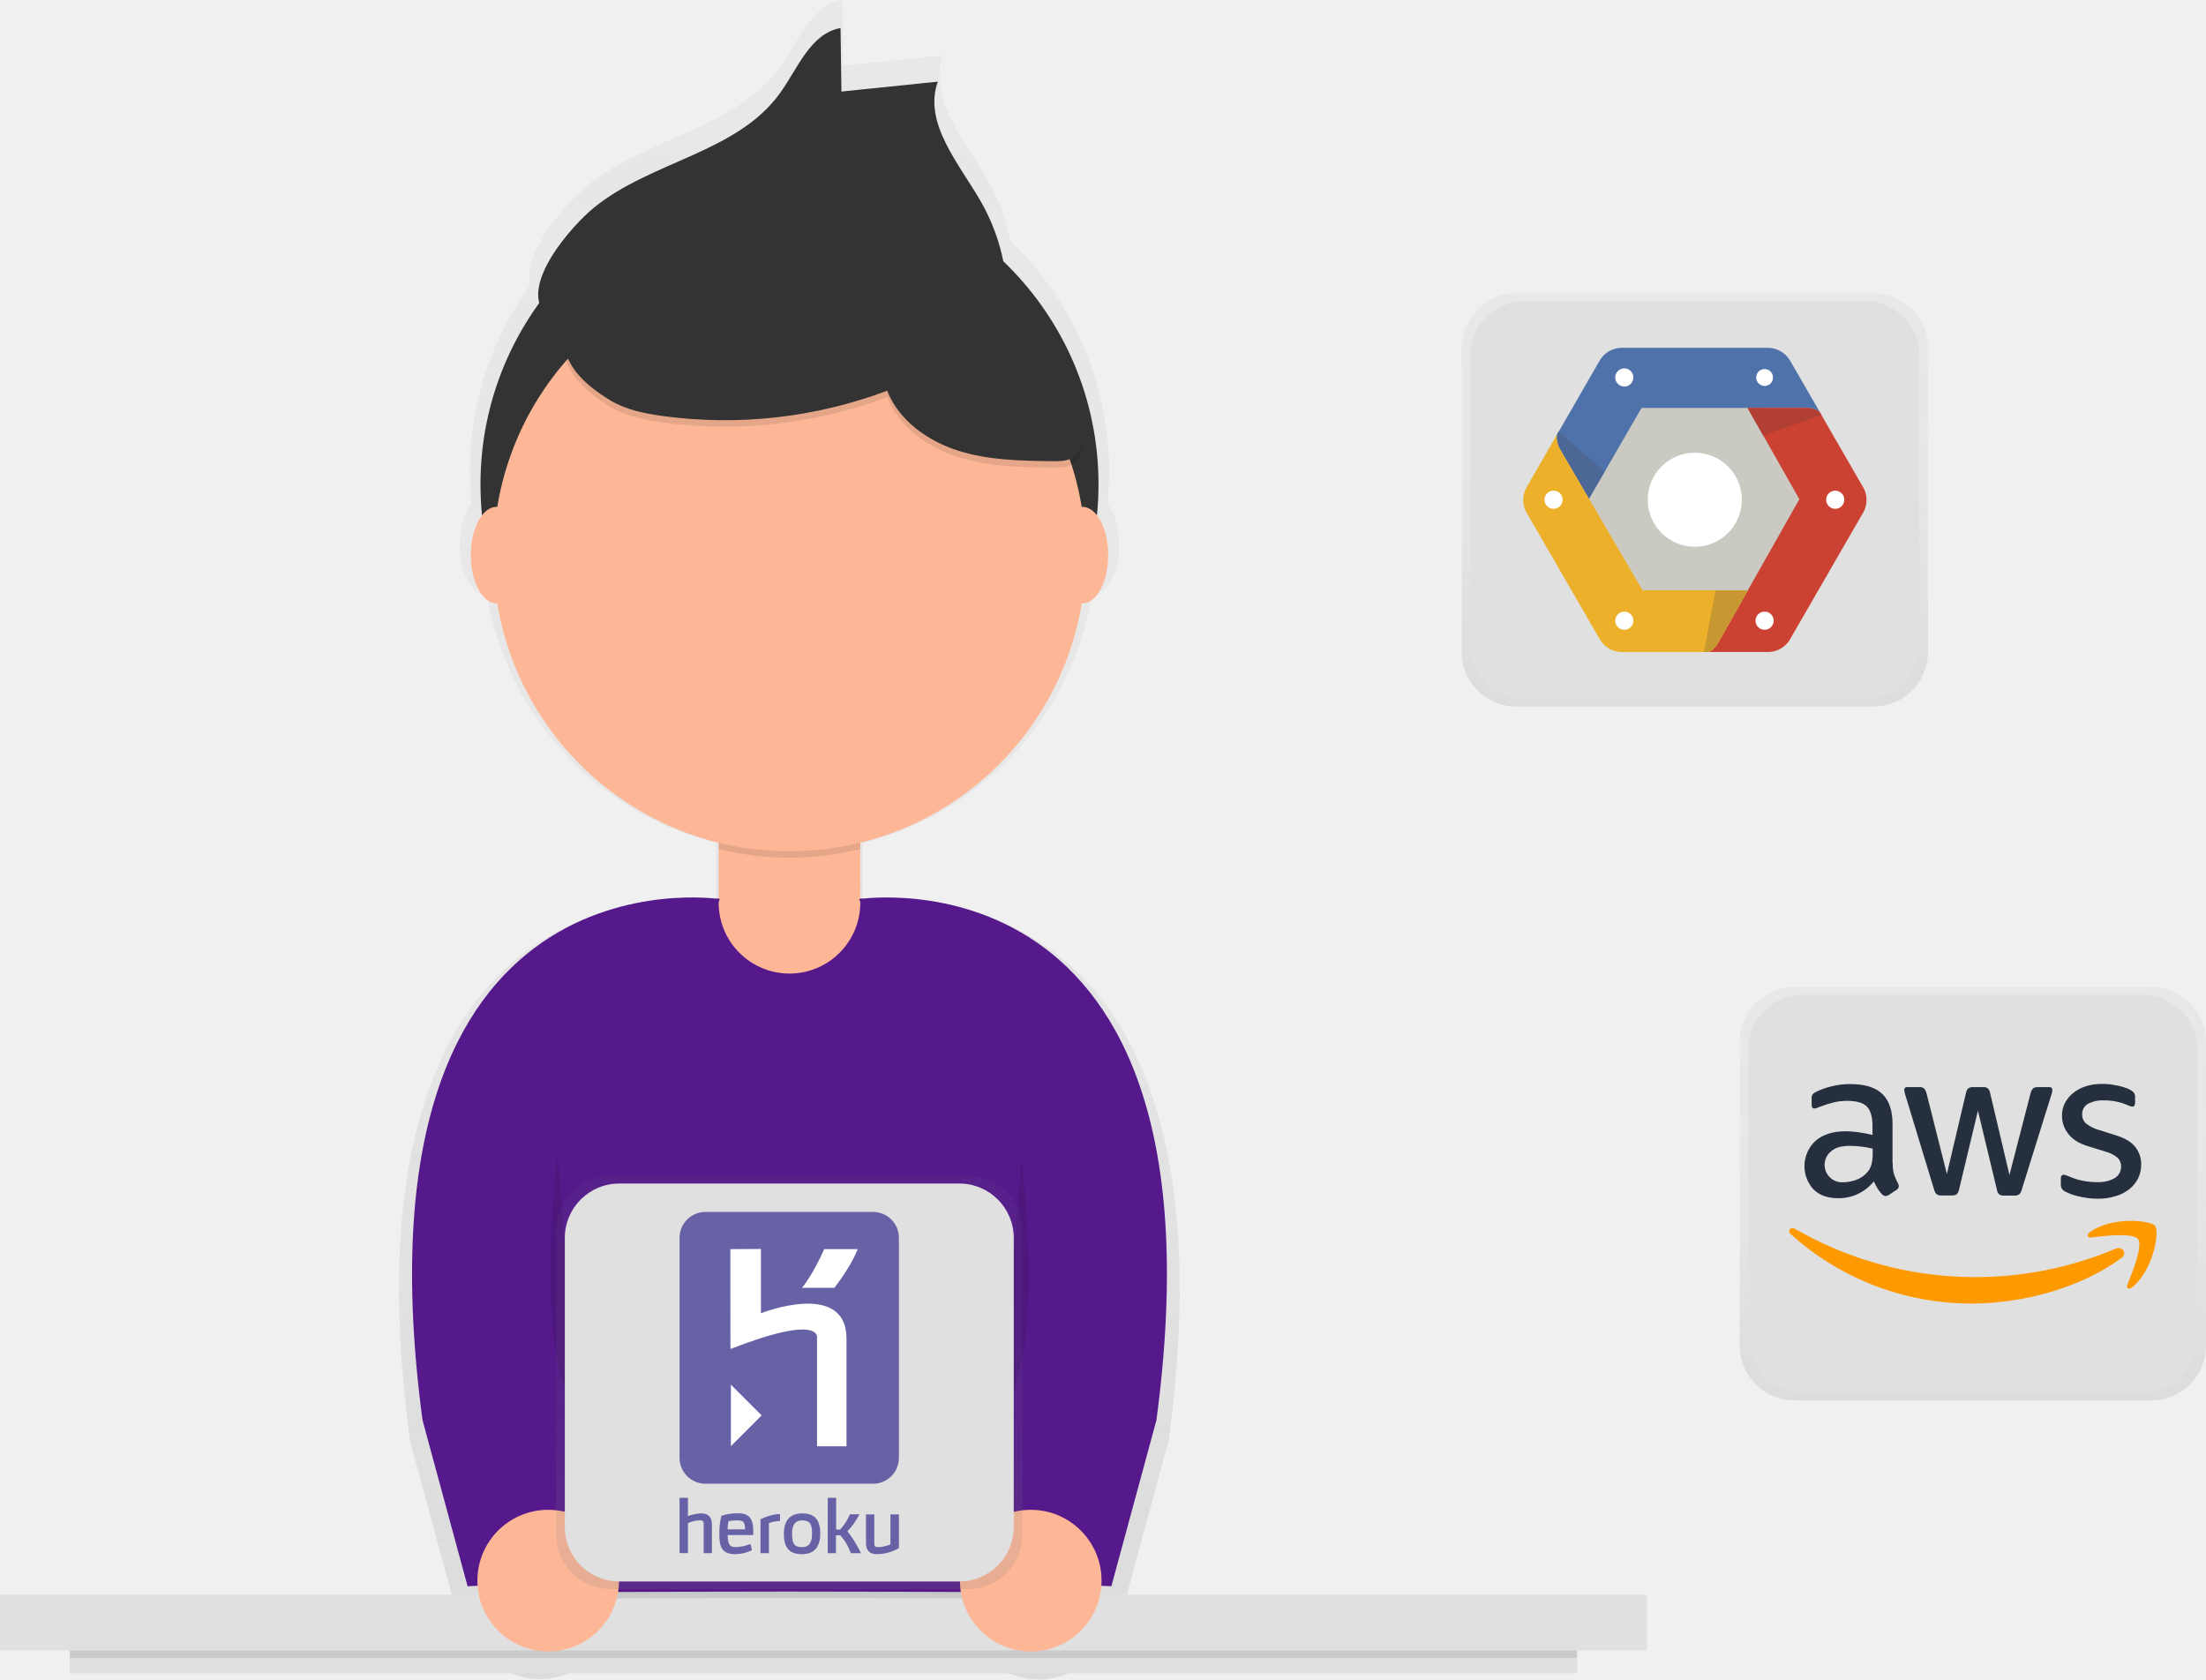
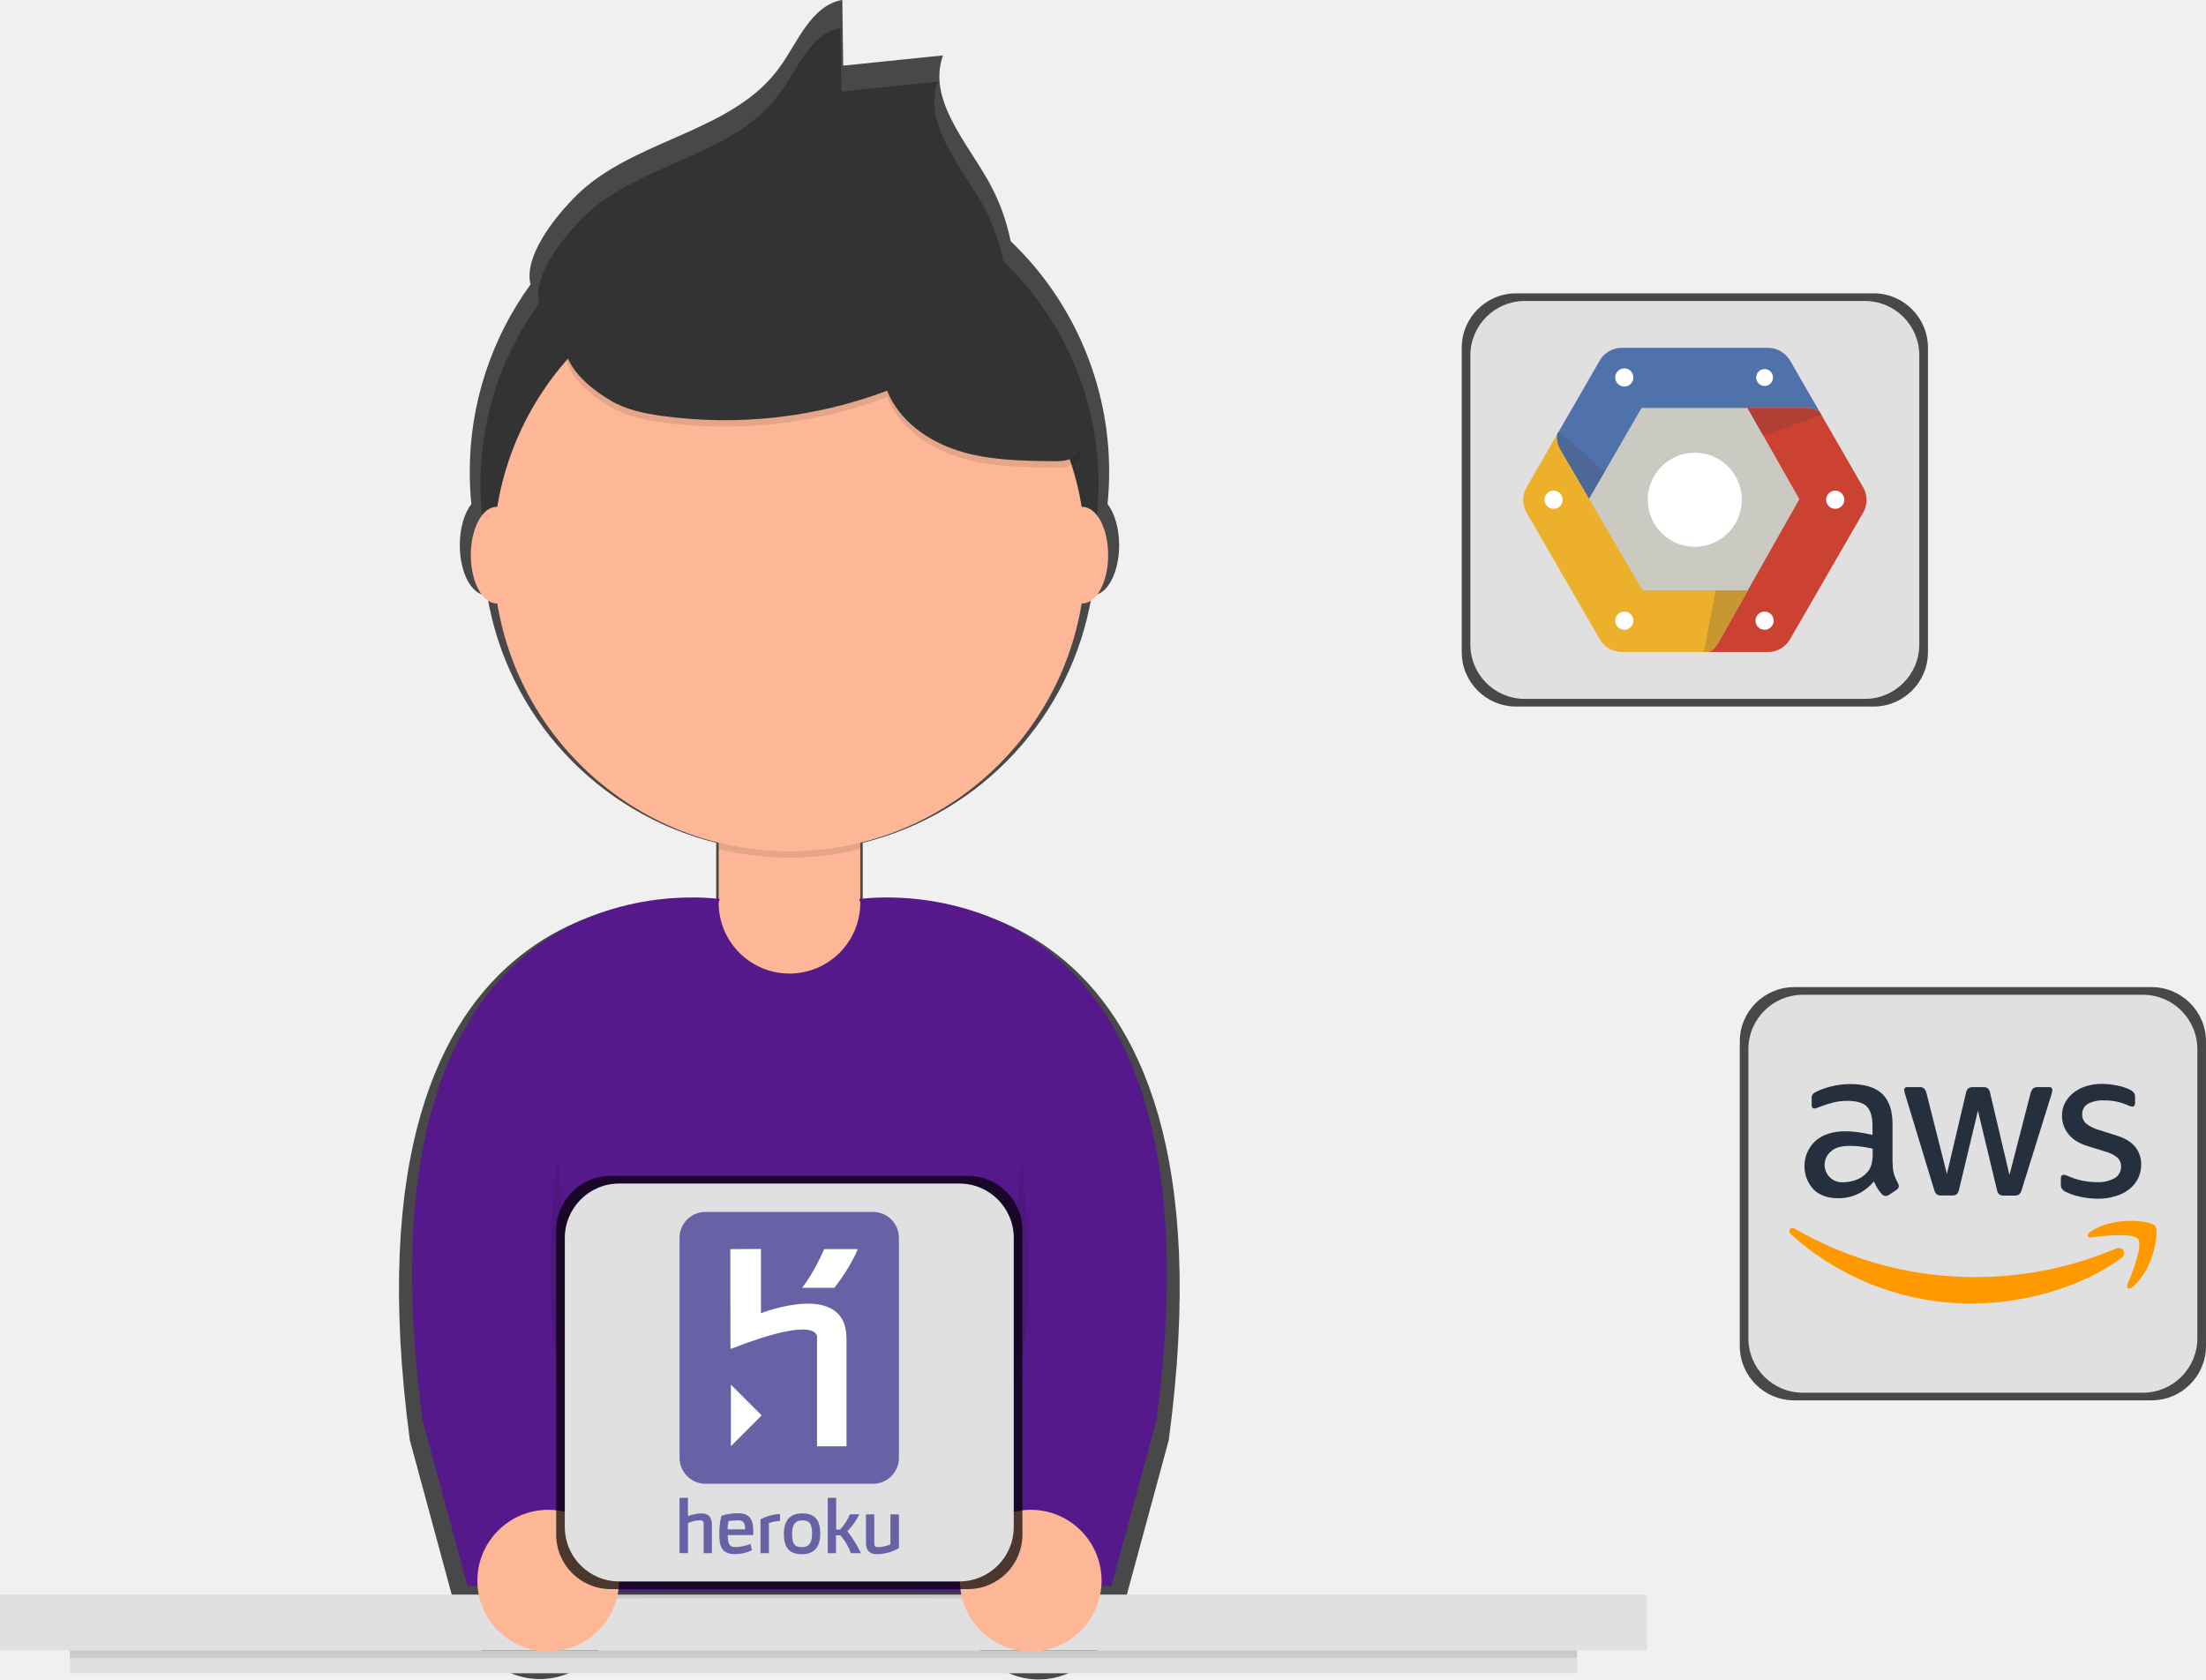
<svg xmlns="http://www.w3.org/2000/svg" xmlns:xlink="http://www.w3.org/1999/xlink" id="1dff4cb4-53bd-4ffc-acc1-5e8a2ceb72de" data-name="Layer 1" width="864.81" height="658.45" viewBox="0 0 864.81 658.45">
  <defs>
    <linearGradient id="e6219774-622b-406f-ae45-f26a74b1f5cd" x1="477.09" y1="779.22" x2="477.09" y2="120.78" gradientUnits="userSpaceOnUse">
-       <stop offset="0" stop-color="gray" stop-opacity="0.25" />
-       <stop offset="0.54" stop-color="gray" stop-opacity="0.12" />
-       <stop offset="1" stop-color="gray" stop-opacity="0.1" />
+       <stop offset="0" stopColor="gray" stopOpacity="0.25" />
+       <stop offset="0.54" stopColor="gray" stopOpacity="0.12" />
+       <stop offset="1" stopColor="gray" stopOpacity="0.1" />
    </linearGradient>
    <linearGradient id="2394db48-9094-48a1-80b4-38413320a0c3" x1="309.42" y1="623" x2="309.42" y2="461" xlink:href="#e6219774-622b-406f-ae45-f26a74b1f5cd" />
    <linearGradient id="894cb520-7283-4f65-92a7-edb841614828" x1="773.42" y1="549" x2="773.42" y2="387" xlink:href="#e6219774-622b-406f-ae45-f26a74b1f5cd" />
    <linearGradient id="43bfcda2-dcfb-4411-a28b-16db327cb63c" x1="664.42" y1="277" x2="664.42" y2="115" xlink:href="#e6219774-622b-406f-ae45-f26a74b1f5cd" />
  </defs>
  <g opacity="0.7">
    <path d="M506.4,473.94l-.59-.14V451.2a120.23,120.23,0,0,0,89.79-97.09l.29,0c5.77,0,10.44-8.77,10.44-19.58,0-6.71-1.8-12.62-4.54-16.15q.62-6.2.63-12.57a125,125,0,0,0-38.62-90.49,80.54,80.54,0,0,0-8.87-23.81c-8.9-15.68-23.71-32-17.67-49l-39.1,4-.36-25.76c-12.2,2.19-17.31,16.33-24.55,26.4-17.41,24.22-52.35,27.59-75.46,46.45-7.85,6.41-25.51,25.9-22.19,38.68a124.75,124.75,0,0,0-23.84,73.53q0,6.36.63,12.57c-2.74,3.53-4.54,9.44-4.54,16.15,0,10.82,4.68,19.58,10.44,19.58l.29,0a120.23,120.23,0,0,0,89.79,97.09v22.6l-.59.14C434.32,472.37,298.48,462,328.27,685.4l18.27,67.36,4.07-.16A28.72,28.72,0,0,0,407,757.71c25.87-.09,55.09-.17,70-.17s44.18.09,70,.17a28.72,28.72,0,0,0,56.44-5.11l4.07.16,18.27-67.36C655.71,462,519.86,472.37,506.4,473.94Z" transform="translate(-167.6 -120.78)" fill="url(#e6219774-622b-406f-ae45-f26a74b1f5cd)" />
  </g>
  <rect y="625.16" width="645.61" height="21.88" fill="#e0e0e0" />
  <rect x="27.36" y="647.05" width="590.89" height="8.95" fill="#e0e0e0" />
  <rect x="27.36" y="647.05" width="590.89" height="2.98" opacity="0.1" />
  <path d="M361,747.61s86.63-.34,116.09-.34,116.09.34,116.09.34V735H361Z" transform="translate(-167.6 -120.78)" opacity="0.1" />
  <path d="M593.19,745.08s-86.63-.34-116.09-.34-116.09.34-116.09.34V585.74A116.09,116.09,0,0,1,477.09,469.65h0A116.09,116.09,0,0,1,593.19,585.74Z" transform="translate(-167.6 -120.78)" fill="#55198b" />
  <path d="M298.5,290.83h22a16.76,16.76,0,0,1,16.76,16.76v46.33a27.76,27.76,0,0,1-27.76,27.76h0a27.76,27.76,0,0,1-27.76-27.76V307.59A16.76,16.76,0,0,1,298.5,290.83Z" fill="#fdb797" />
  <path d="M449.33,453.67a116.17,116.17,0,0,0,55.52,0V414.13H449.33Z" transform="translate(-167.6 -120.78)" opacity="0.1" />
  <circle cx="309.5" cy="189.88" r="121.14" fill="#333" />
  <circle cx="309.5" cy="217.64" r="116.09" fill="#fdb797" />
  <path d="M400.44,202.19c22.33-18.23,56.11-21.48,72.94-44.9,7-9.73,11.93-23.4,23.73-25.52l.35,24.9,37.79-3.88c-5.83,16.42,8.48,32.23,17.08,47.38a77.93,77.93,0,0,1,10.09,36.68c-13.12,7.88-29.39-.72-44-5.31-14.2-4.46-29.29-4.92-44.17-5.34-7.63-.22-15.35-.42-22.8,1.25-6.53,1.47-12.64,4.34-18.82,6.93-10.05,4.21-41.79,20.09-51.13,9.85C370.92,232.62,391.82,209.23,400.44,202.19Z" transform="translate(-167.6 -120.78)" fill="#333" />
  <path d="M406.75,280.2c6.16,3.73,13.4,5.2,20.53,6.18a180.86,180.86,0,0,0,88.11-9.9c4.6,11.66,15.83,19.67,27.77,23.48s24.69,4,37.22,4.15c2.76,0,5.72,0,8-1.53,5.58-3.77,2.88-12.4-.37-18.3L571.84,255c-4.78-8.66-9.7-17.5-17.1-24.06-9.28-8.21-21.6-12.06-33.75-14.49a190.34,190.34,0,0,0-86.64,2.89C404.13,227.47,365.31,255.12,406.75,280.2Z" transform="translate(-167.6 -120.78)" opacity="0.1" />
  <path d="M406.75,277.68c6.16,3.73,13.4,5.2,20.53,6.18a180.86,180.86,0,0,0,88.11-9.9c4.6,11.66,15.83,19.67,27.77,23.48s24.69,4,37.22,4.15c2.76,0,5.72,0,8-1.53,5.58-3.77,2.88-12.4-.37-18.3l-16.17-29.32c-4.78-8.66-9.7-17.5-17.1-24.06-9.28-8.21-21.6-12.06-33.75-14.49a190.34,190.34,0,0,0-86.64,2.89C404.13,224.94,365.31,252.59,406.75,277.68Z" transform="translate(-167.6 -120.78)" fill="#333" />
  <ellipse cx="424.33" cy="217.64" rx="10.1" ry="18.93" fill="#fdb797" />
  <ellipse cx="194.67" cy="217.64" rx="10.1" ry="18.93" fill="#fdb797" />
  <path d="M504.39,473.27S651.23,450.4,620.95,677.54l-17.66,65.11-50.48-2s32.81-75.71,12.62-126.19S504.39,473.27,504.39,473.27Z" transform="translate(-167.6 -120.78)" fill="#55198b" />
  <path d="M449.8,473.27S303,450.4,333.24,677.54l17.66,65.11,50.48-2s-32.81-75.71-12.62-126.19S449.8,473.27,449.8,473.27Z" transform="translate(-167.6 -120.78)" fill="#55198b" />
  <path d="M386.24,573.36s-10.1,78,7.57,100.71" transform="translate(-167.6 -120.78)" opacity="0.1" />
  <path d="M567.95,575.36s10.1,76-7.57,98.71" transform="translate(-167.6 -120.78)" opacity="0.1" />
  <circle cx="404.08" cy="619.68" r="27.76" fill="#fdb797" />
  <circle cx="214.91" cy="619.68" r="27.76" fill="#fdb797" />
  <g opacity="0.7">
    <rect x="218.04" y="461" width="182.77" height="162" rx="21.34" ry="21.34" fill="url(#2394db48-9094-48a1-80b4-38413320a0c3)" />
  </g>
  <rect x="221.42" y="464" width="176" height="156" rx="21.34" ry="21.34" fill="#e0e0e0" />
  <path d="M443.45,729.71V718a1.16,1.16,0,0,0-1.32-1.18,12.53,12.53,0,0,0-4.83,1.07v11.79H434V708h3.29v7.16a15.7,15.7,0,0,1,5.29-1.07c3,0,4.11,1.84,4.11,4.36v11.25h-3.26Zm9.41-7.08c.11,3.92.88,4.69,3.29,4.69a17,17,0,0,0,5.68-1.26l.55,2.47a15.37,15.37,0,0,1-6.44,1.56c-5.49,0-6.34-3-6.34-7.82a26.07,26.07,0,0,1,.82-7.21,18.82,18.82,0,0,1,6.61-1c4.5,0,5.87,2.5,5.87,6.86v1.67h-10Zm4.17-5.79a22.05,22.05,0,0,0-3.84.27,17.45,17.45,0,0,0-.36,3.24h6.86c0-2.28-.41-3.51-2.66-3.51Zm12,1.07v11.79h-3.29V716.43a19,19,0,0,1,7.63-2.11v2.74a14,14,0,0,0-4.33.85Zm13,12.18c-4.91,0-7.13-2.41-7.13-7.93,0-5.84,2.93-8.06,7.13-8.06,4.91,0,7.13,2.41,7.13,7.93,0,5.84-2.94,8.06-7.13,8.06Zm0-13.25c-2.52,0-3.92,1.45-3.92,5.32,0,4.22,1.18,5.16,3.92,5.16,2.52,0,3.92-1.43,3.92-5.29,0-4.22-1.18-5.18-3.92-5.18Zm23,12.86h-3.87a21.44,21.44,0,0,0-4.11-7h-1.73v7H492.1V708h3.29v12.45h1.54a20,20,0,0,0,3.87-6h3.7a25.74,25.74,0,0,1-4.69,6.64,46.5,46.5,0,0,1,5.29,8.58Zm6.17.38c-3,0-4.11-1.84-4.11-4.36V714.49h3.26v11.66a1.16,1.16,0,0,0,1.32,1.18,13.31,13.31,0,0,0,5-1.07V714.49H520v13.22A17.45,17.45,0,0,1,511.27,730.09Zm-1.45-27.61H444.18A10.16,10.16,0,0,1,434,692.32V606.07a10.16,10.16,0,0,1,10.16-10.16h65.63A10.17,10.17,0,0,1,520,606.07v86.25a10.16,10.16,0,0,1-10.17,10.16Z" transform="translate(-167.6 -120.78)" fill="#6762a6" />
  <path d="M487.89,687.82V645.5s2.75-10.13-33.91,4.14c-.07.18-.07-39.14-.07-39.14l12-.07v25.19s33.54-13.21,33.54,10v42.18H487.89Zm6.83-62.15H482c4.57-5.59,8.71-15.17,8.71-15.17h13.14s-2.25,6.24-9.15,15.17Zm-40.59,62.07v-24.1l12.05,12.05-12.05,12.05Z" transform="translate(-167.6 -120.78)" fill="#fff" />
  <g opacity="0.7">
    <rect x="682.04" y="387" width="182.77" height="162" rx="21.34" ry="21.34" fill="url(#894cb520-7283-4f65-92a7-edb841614828)" />
  </g>
  <rect x="685.42" y="390" width="176" height="156" rx="21.34" ry="21.34" fill="#e0e0e0" />
  <path d="M909.6,577a14.49,14.49,0,0,0,.53,4.26,25.64,25.64,0,0,0,1.53,3.45,2.08,2.08,0,0,1,.34,1.1,1.9,1.9,0,0,1-.91,1.44l-3,2a2.3,2.3,0,0,1-1.25.43,2.2,2.2,0,0,1-1.44-.67,14.82,14.82,0,0,1-1.72-2.25c-.48-.81-1-1.72-1.48-2.83a17.69,17.69,0,0,1-14.08,6.61c-4,0-7.23-1.15-9.58-3.45a13.51,13.51,0,0,1,.81-19.06c2.92-2.49,6.8-3.74,11.73-3.74a37.92,37.92,0,0,1,5.08.38c1.77.24,3.59.62,5.51,1.05v-3.5c0-3.64-.77-6.18-2.25-7.66s-4.12-2.2-7.81-2.2a21.79,21.79,0,0,0-5.17.62,38.16,38.16,0,0,0-5.17,1.63,13.74,13.74,0,0,1-1.68.62,2.94,2.94,0,0,1-.77.14c-.67,0-1-.48-1-1.48v-2.35a3,3,0,0,1,.34-1.68,3.59,3.59,0,0,1,1.34-1,27.57,27.57,0,0,1,6-2.16,29,29,0,0,1,7.47-.91c5.7,0,9.87,1.29,12.55,3.88s4,6.51,4,11.78V577Zm-19.44,7.28a15.52,15.52,0,0,0,4.93-.86,10.67,10.67,0,0,0,4.55-3.07,7.6,7.6,0,0,0,1.63-3.07,17.19,17.19,0,0,0,.48-4.17v-2a40,40,0,0,0-4.41-.81,36.09,36.09,0,0,0-4.5-.29c-3.21,0-5.56.62-7.14,1.92a6.84,6.84,0,0,0,4.45,12.36Zm38.46,5.17a2.67,2.67,0,0,1-1.82-.48,3.9,3.9,0,0,1-1-1.87l-11.25-37a8.39,8.39,0,0,1-.43-1.92,1.05,1.05,0,0,1,1.15-1.2h4.69a2.65,2.65,0,0,1,1.87.48,3.92,3.92,0,0,1,1,1.87l8,31.71,7.47-31.71a3.36,3.36,0,0,1,.91-1.87,3.29,3.29,0,0,1,1.92-.48h3.83a2.88,2.88,0,0,1,1.92.48,3.23,3.23,0,0,1,.91,1.87l7.57,32.09,8.29-32.09a4.11,4.11,0,0,1,1-1.87,3.12,3.12,0,0,1,1.87-.48h4.45a1.06,1.06,0,0,1,1.2,1.2,4.78,4.78,0,0,1-.1.77,6.81,6.81,0,0,1-.34,1.2l-11.54,37a3.67,3.67,0,0,1-1,1.87,3.06,3.06,0,0,1-1.82.48h-4.12a2.88,2.88,0,0,1-1.92-.48,3.4,3.4,0,0,1-.91-1.92l-7.42-30.89-7.38,30.84a3.74,3.74,0,0,1-.91,1.92,3,3,0,0,1-1.92.48Zm61.54,1.29a31.69,31.69,0,0,1-7.38-.86,21.79,21.79,0,0,1-5.51-1.92,3.45,3.45,0,0,1-1.48-1.34,3.38,3.38,0,0,1-.29-1.34v-2.44c0-1,.38-1.48,1.1-1.48a2.71,2.71,0,0,1,.86.14c.29.1.72.29,1.2.48a26.05,26.05,0,0,0,5.27,1.68,28.76,28.76,0,0,0,5.7.57,12.92,12.92,0,0,0,7-1.58,5.16,5.16,0,0,0,2.49-4.55,4.66,4.66,0,0,0-1.29-3.35,12,12,0,0,0-4.84-2.49L986,570.1c-3.5-1.1-6.08-2.73-7.66-4.89a11.41,11.41,0,0,1-2.39-6.94,10.66,10.66,0,0,1,1.29-5.32,12.31,12.31,0,0,1,3.45-3.93,15.2,15.2,0,0,1,5-2.49,20.87,20.87,0,0,1,6-.81,24,24,0,0,1,3.21.19c1.1.14,2.11.34,3.11.53s1.87.48,2.73.77a10.45,10.45,0,0,1,2,.86,4.14,4.14,0,0,1,1.44,1.2,2.58,2.58,0,0,1,.43,1.58v2.25c0,1-.38,1.53-1.1,1.53a5,5,0,0,1-1.82-.57,21.91,21.91,0,0,0-9.2-1.87,12.36,12.36,0,0,0-6.37,1.34,4.62,4.62,0,0,0-2.25,4.26,4.52,4.52,0,0,0,1.44,3.4,14.31,14.31,0,0,0,5.27,2.63l6.8,2.16c3.45,1.1,5.94,2.63,7.42,4.6a10.84,10.84,0,0,1,2.2,6.71,12.31,12.31,0,0,1-1.25,5.56,12.88,12.88,0,0,1-3.5,4.21,15.44,15.44,0,0,1-5.32,2.68,22.77,22.77,0,0,1-6.85,1Z" transform="translate(-167.6 -120.78)" fill="#252f3e" />
  <path d="M999.21,614c-15.76,11.64-38.65,17.82-58.33,17.82a105.53,105.53,0,0,1-71.22-27.16c-1.48-1.34-.14-3.16,1.63-2.11a141.44,141.44,0,0,0,125.62,7.81c2.63-1.2,4.89,1.72,2.3,3.64Z" transform="translate(-167.6 -120.78)" fill="#f90" />
  <path d="M1005.77,606.55c-2-2.59-13.31-1.25-18.44-.62-1.53.19-1.77-1.15-.38-2.16,9-6.32,23.8-4.5,25.53-2.39s-.48,17-8.91,24c-1.29,1.1-2.54.53-2-.91C1003.52,619.76,1007.78,609.08,1005.77,606.55Z" transform="translate(-167.6 -120.78)" fill="#f90" />
  <g opacity="0.7">
    <rect x="573.04" y="115" width="182.77" height="162" rx="21.34" ry="21.34" fill="url(#43bfcda2-dcfb-4411-a28b-16db327cb63c)" />
  </g>
  <rect x="576.42" y="118" width="176" height="156" rx="21.34" ry="21.34" fill="#e0e0e0" />
  <path d="M807.53,357.41l-23.66-41,23.66-41h47.31l23.66,41-23.66,41H807.53" transform="translate(-167.6 -120.78)" fill="#cac9c2" />
  <path d="M832,335.14a18.44,18.44,0,1,1,18.44-18.44A18.46,18.46,0,0,1,832,335.14" transform="translate(-167.6 -120.78)" fill="#fff" />
  <path d="M869.08,261.72a10.13,10.13,0,0,0-7.91-4.57h-58.3a10.13,10.13,0,0,0-7.91,4.57l-17,29.5a9.69,9.69,0,0,0,1.06,5.35l11.53,19.71,20.58-35.56h65.06a9.5,9.5,0,0,1,4.76,1.5l-11.84-20.51" transform="translate(-167.6 -120.78)" fill="#5072aa" />
  <path d="M778.67,289.94l-.75,1.29a9.7,9.7,0,0,0,1.06,5.35l11.53,19.71,6.13-10.6-18-15.76" transform="translate(-167.6 -120.78)" fill="#4d6796" />
  <path d="M804.37,272.32a3.56,3.56,0,1,1,3.56-3.56,3.56,3.56,0,0,1-3.56,3.56m58.3-3.56a3.29,3.29,0,1,1-6.59.08s0-.06,0-.08a3.29,3.29,0,0,1,6.59,0Z" transform="translate(-167.6 -120.78)" fill="#fff" />
  <path d="M898.22,312.21l-17.31-30a9.5,9.5,0,0,0-4.76-1.5H852.7L873,316.49l-32.12,56.75a9.28,9.28,0,0,1-3.3,3.16h23.6a10.13,10.13,0,0,0,7.91-4.57l29.15-50.49a10.12,10.12,0,0,0,0-9.13" transform="translate(-167.6 -120.78)" fill="#cc4232" />
  <path d="M881.7,283.58l-.78-1.35a9.49,9.49,0,0,0-4.76-1.5H852.7l6.11,10.76,22.89-7.92" transform="translate(-167.6 -120.78)" fill="#b23f33" />
  <path d="M859.37,367.68a3.56,3.56,0,1,1,3.56-3.56,3.56,3.56,0,0,1-3.56,3.56m27.69-47.42a3.56,3.56,0,1,1,3.56-3.56,3.56,3.56,0,0,1-3.56,3.56" transform="translate(-167.6 -120.78)" fill="#fff" />
  <path d="M811.55,352.26,779,296.58a9.7,9.7,0,0,1-1.06-5.35l-12.11,21a10.13,10.13,0,0,0,0,9.13L795,371.83a10.13,10.13,0,0,0,7.91,4.56h34.69a9.28,9.28,0,0,0,3.3-3.16l11.88-21H811.55" transform="translate(-167.6 -120.78)" fill="#ecb02a" />
  <path d="M835.59,376.4h2a9.27,9.27,0,0,0,3.3-3.16l11.88-21H840.14l-4.55,24.14" transform="translate(-167.6 -120.78)" fill="#c79732" />
  <path d="M804.37,367.68a3.56,3.56,0,1,1,3.56-3.56,3.56,3.56,0,0,1-3.56,3.56m-27.74-47.42a3.56,3.56,0,1,1,3.56-3.56,3.56,3.56,0,0,1-3.56,3.56" transform="translate(-167.6 -120.78)" fill="#fff" />
</svg>
